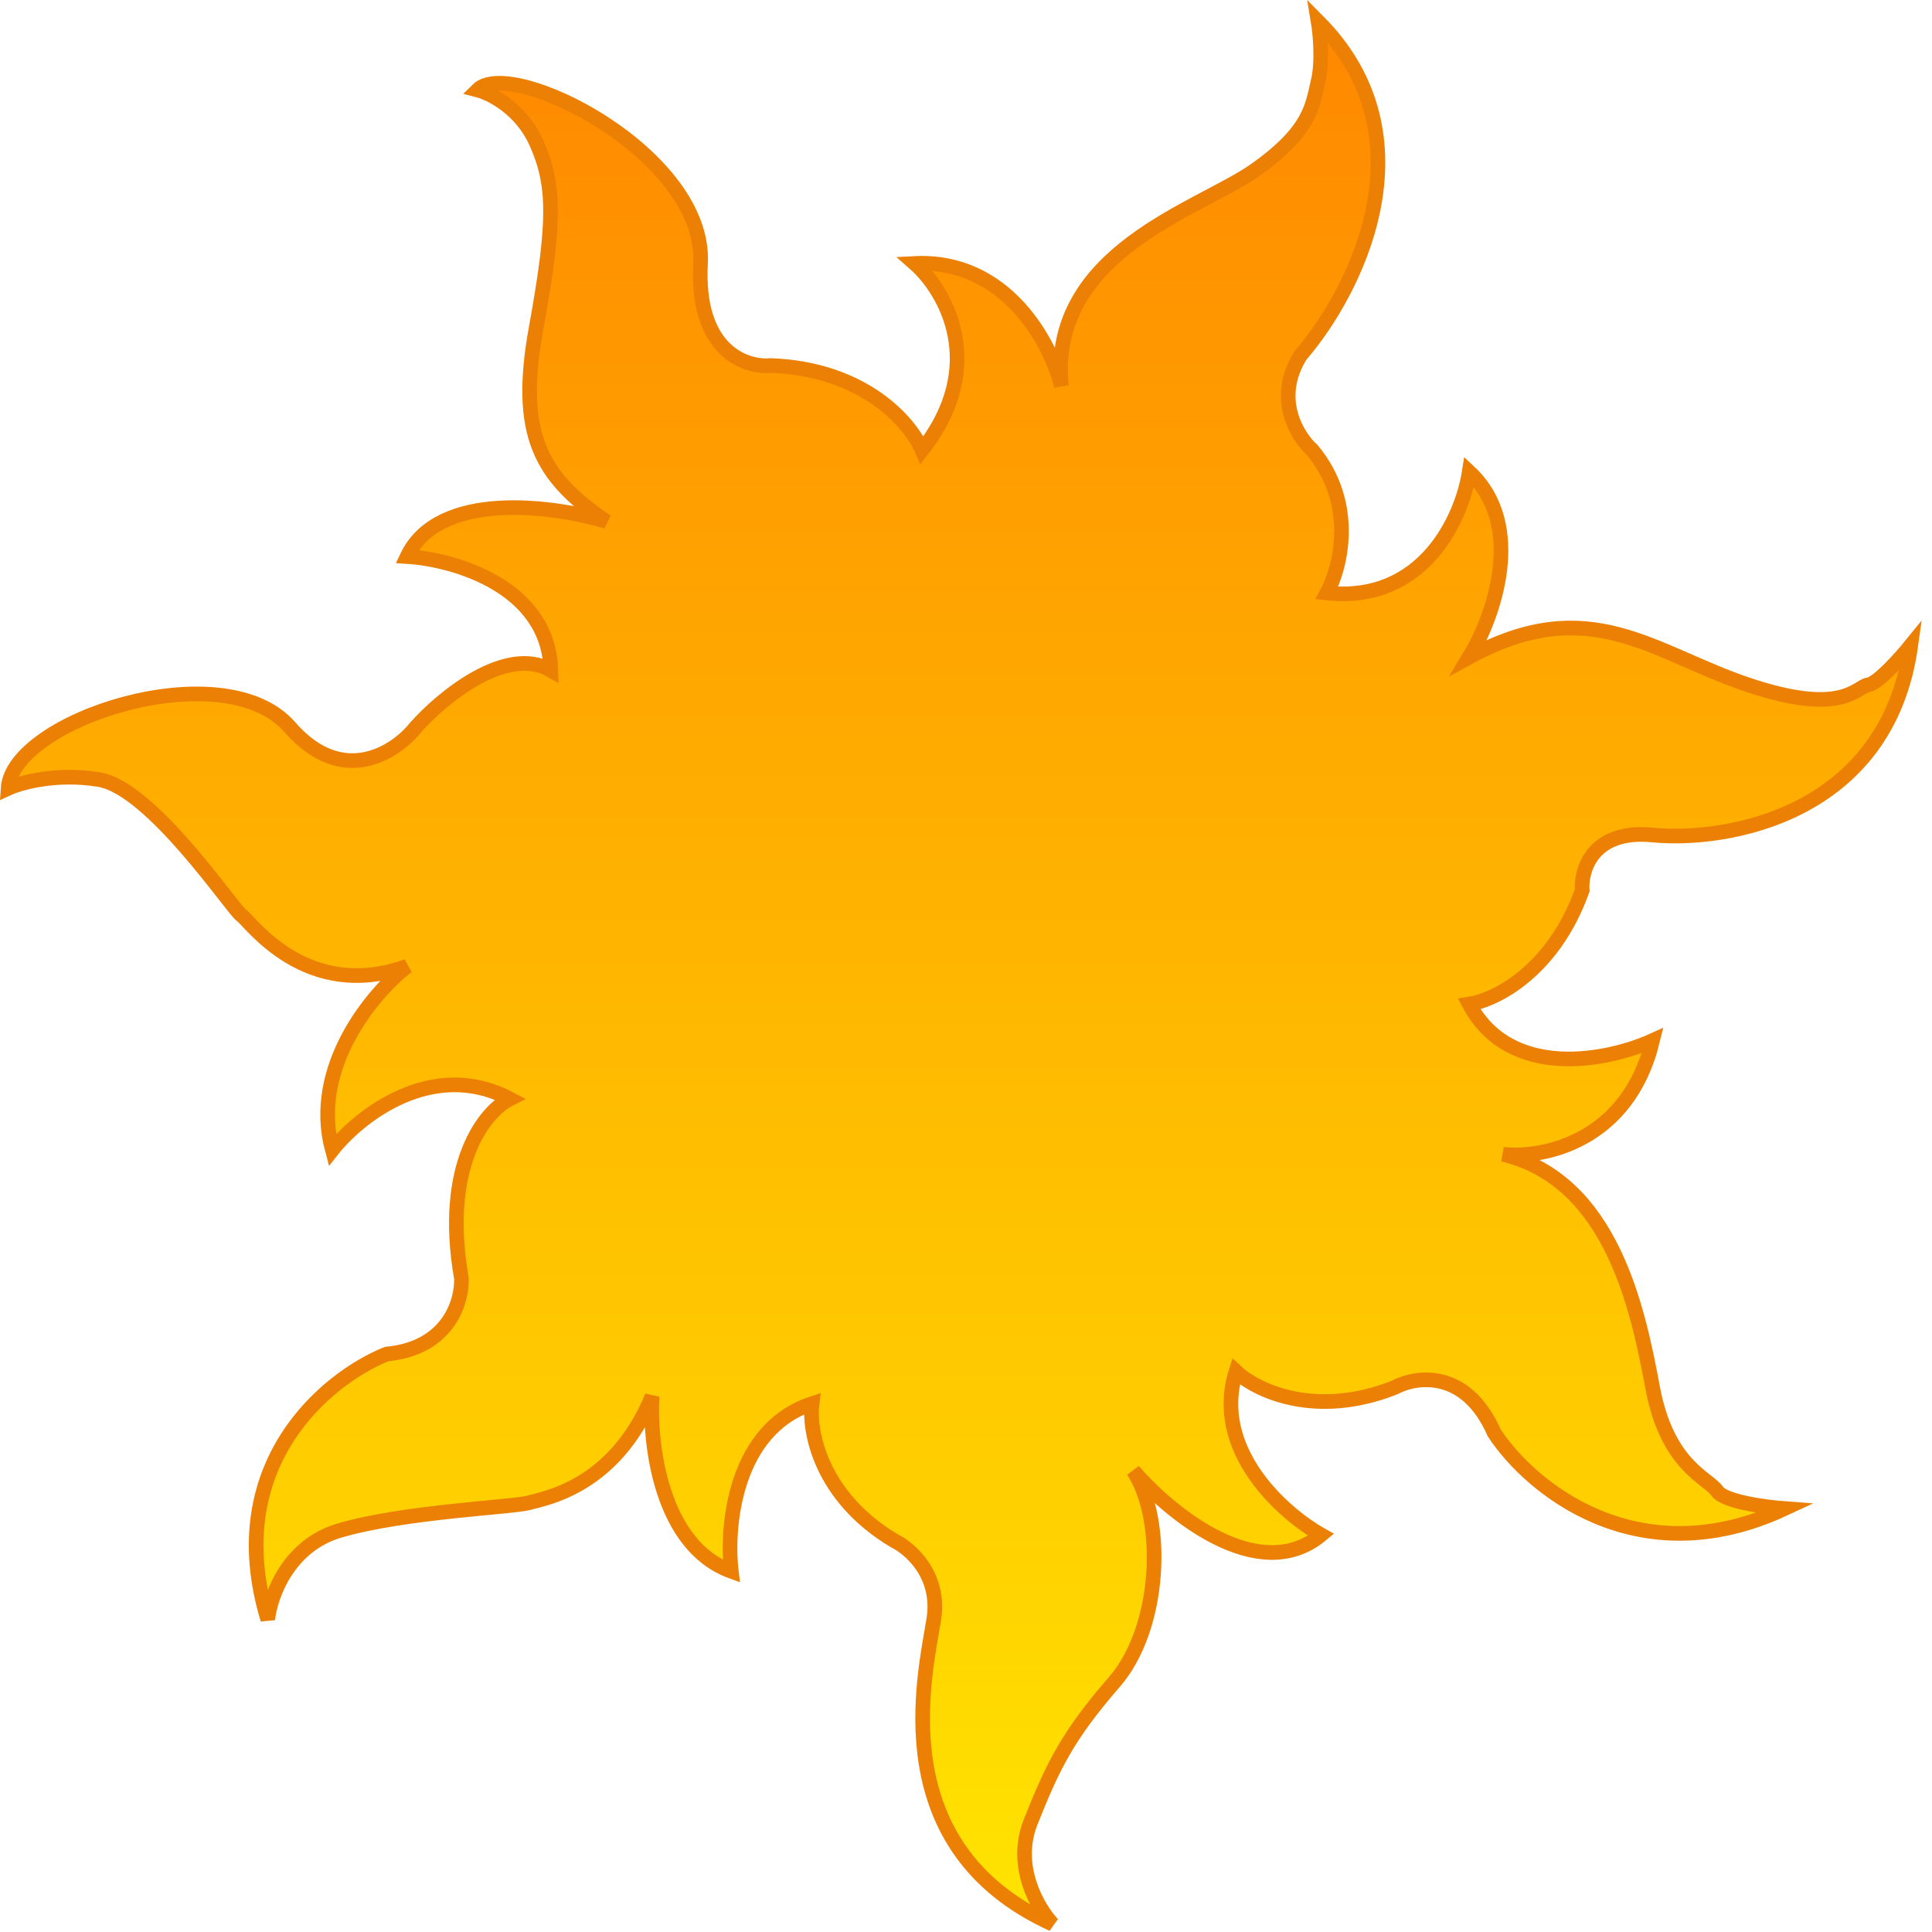
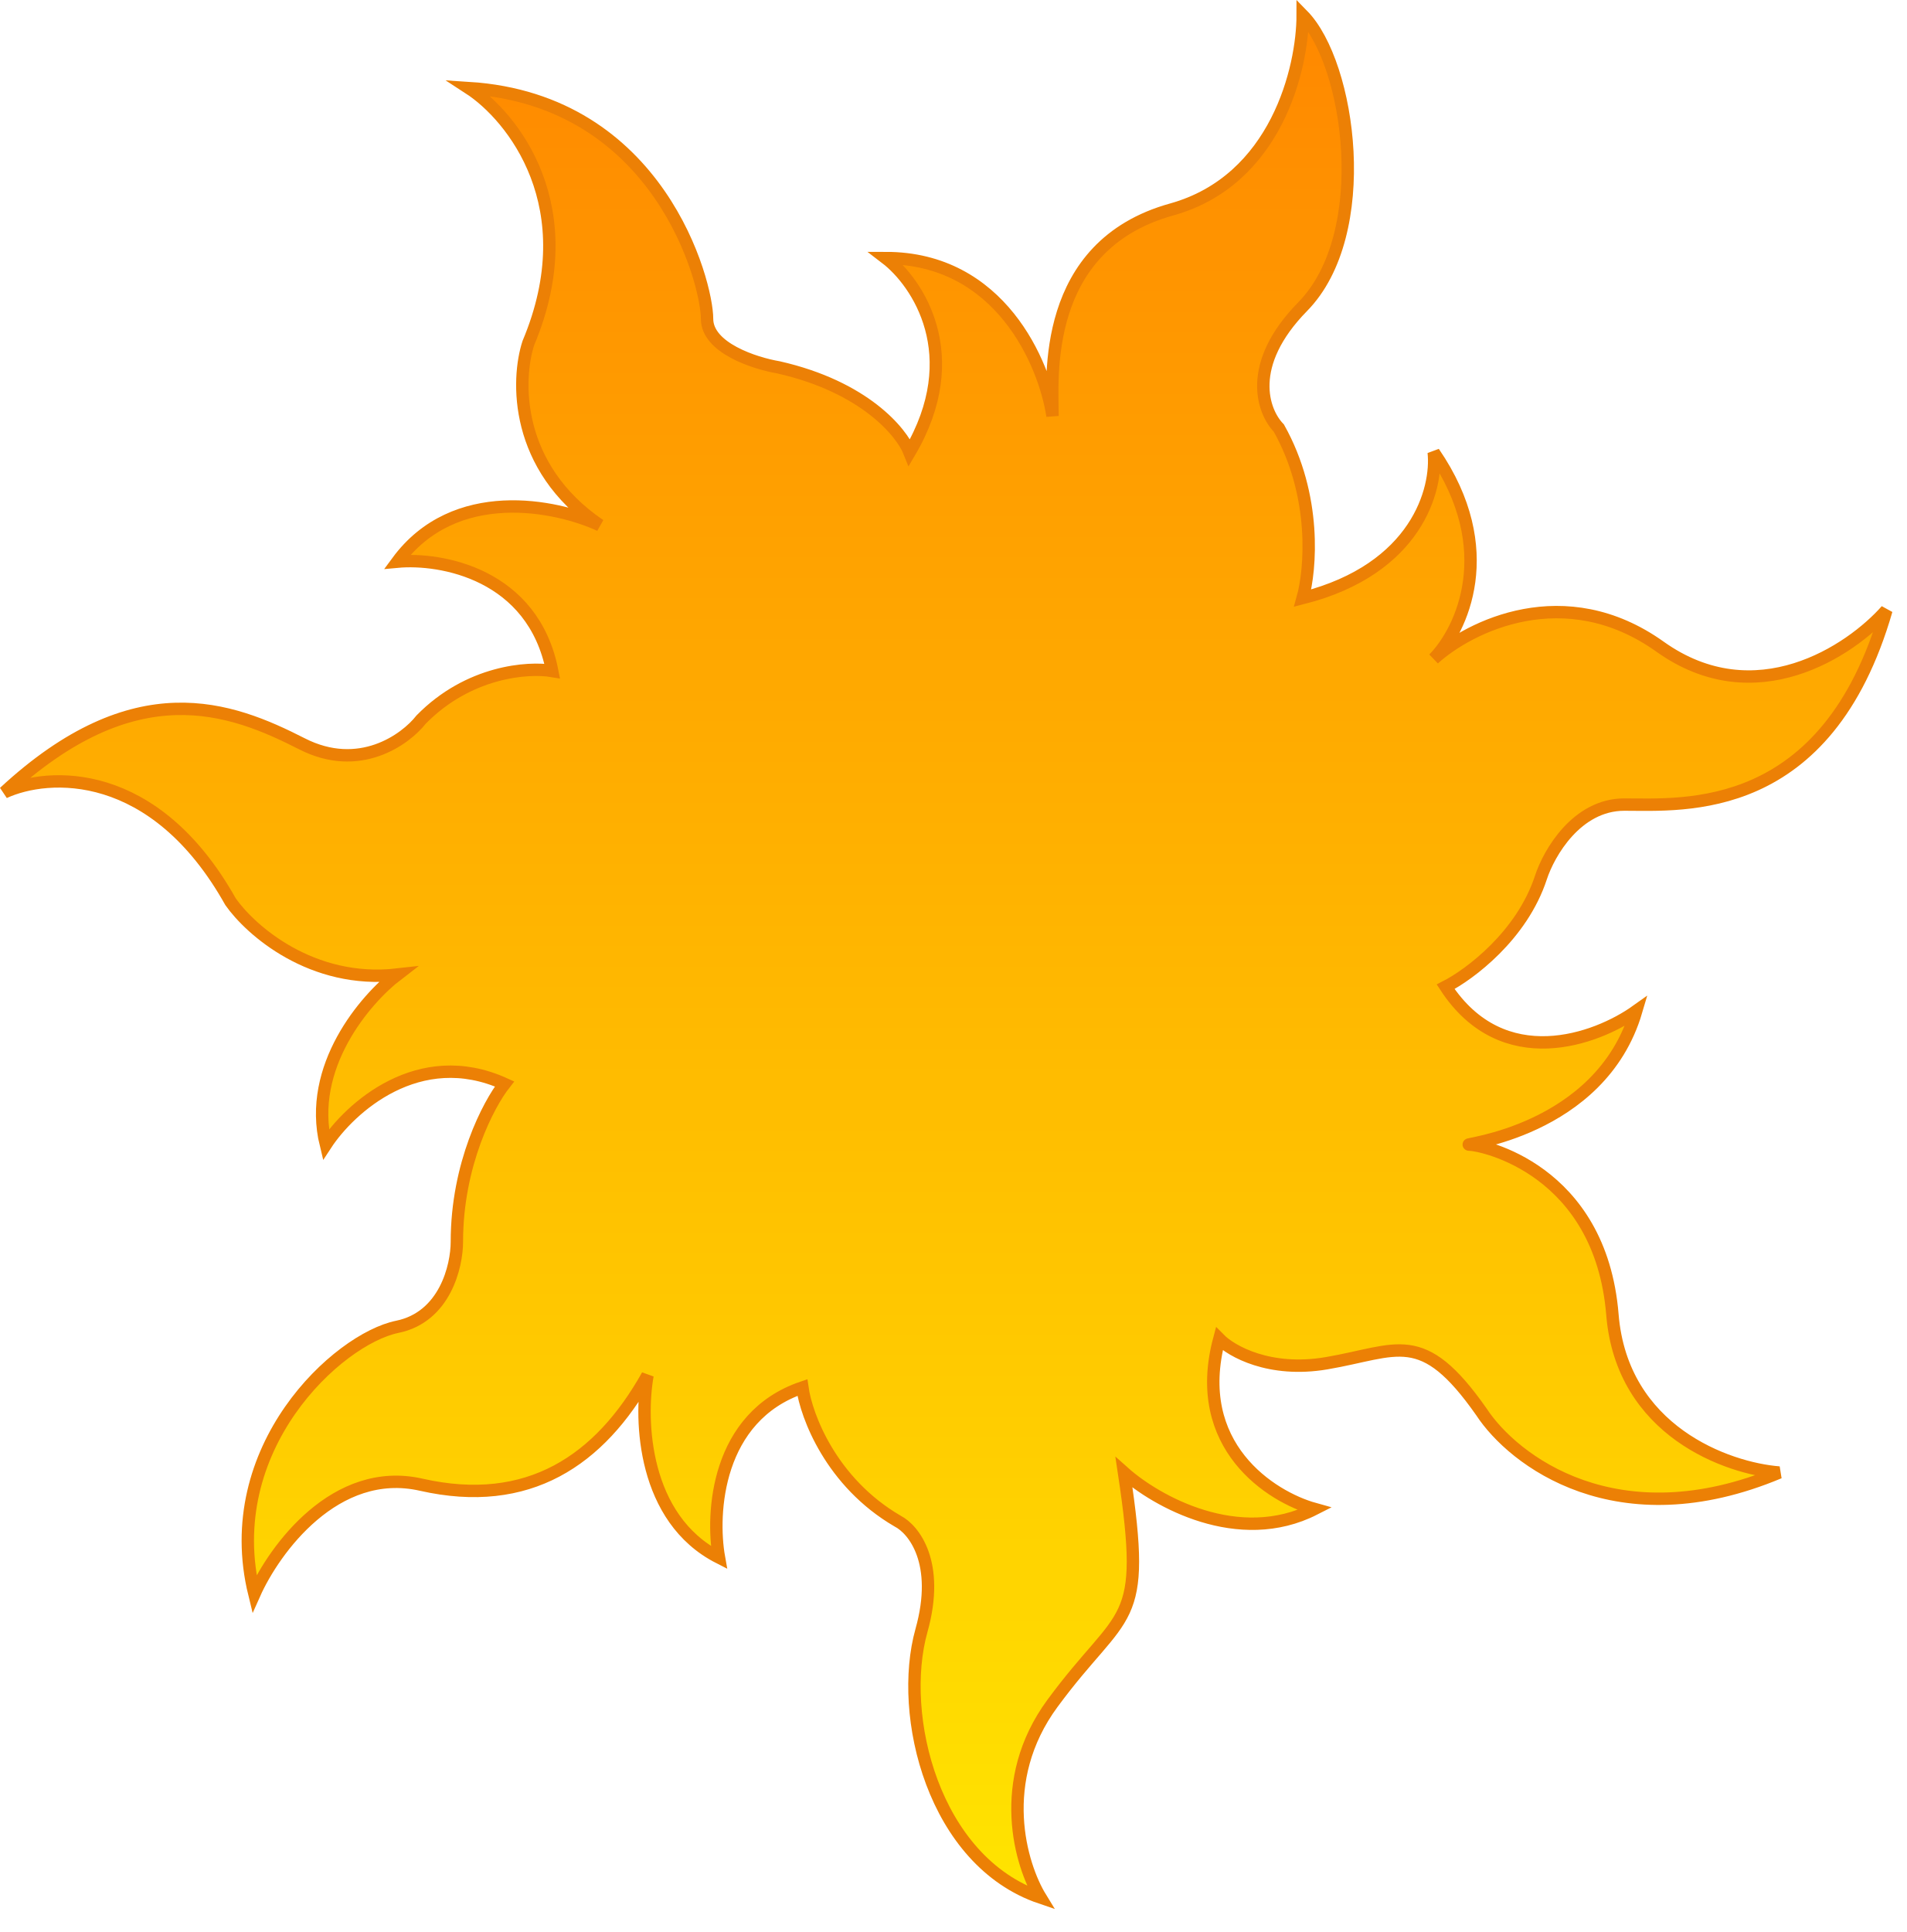
- <svg xmlns="http://www.w3.org/2000/svg" width="66" height="66" viewBox="0 0 66 66" fill="none">
-   <path d="M26.337 12.487C29.544 12.606 31.114 14.463 31.498 15.376C33.784 12.467 32.284 9.913 31.248 9C34.375 8.841 35.892 11.723 36.259 13.184C35.808 8.602 40.97 7.157 42.875 5.812C44.779 4.468 44.829 3.621 45.03 2.774C45.19 2.097 45.096 1.13 45.03 0.732C48.999 4.717 46.282 9.996 44.428 12.138C43.506 13.612 44.311 14.911 44.829 15.376C46.353 17.209 45.798 19.393 45.33 20.257C48.658 20.616 49.958 17.65 50.192 16.123C52.156 17.956 51.01 21.104 50.192 22.448C54.301 20.207 56.456 22.299 59.714 23.395C62.971 24.491 63.422 23.445 63.823 23.395C64.144 23.355 64.926 22.482 65.276 22.05C64.475 27.828 59.012 28.774 56.456 28.525C54.411 28.326 54 29.704 54.05 30.418C53.048 33.207 51.06 34.17 50.192 34.303C51.595 36.933 54.953 36.229 56.456 35.548C55.614 39.015 52.697 39.583 51.344 39.433C55.053 40.33 55.955 44.713 56.456 47.402C56.957 50.092 58.36 50.491 58.661 50.939C58.902 51.297 60.298 51.487 60.966 51.536C55.915 53.888 52.246 50.789 51.044 48.947C50.081 46.755 48.371 47.004 47.636 47.402C44.909 48.478 42.891 47.485 42.223 46.855C41.381 49.524 43.81 51.686 45.13 52.433C43.005 54.186 39.968 51.703 38.715 50.242C39.818 51.935 39.667 55.621 38.064 57.464C36.46 59.307 35.959 60.353 35.207 62.245C34.606 63.76 35.458 65.201 35.959 65.732C30.145 63.092 31.599 57.215 31.899 55.322C32.14 53.808 31.098 52.898 30.546 52.632C28.02 51.118 27.623 48.88 27.74 47.95C25.094 48.827 24.8 52.134 24.983 53.678C22.578 52.802 22.177 49.328 22.277 47.701C20.974 50.839 18.569 51.188 18.067 51.337C17.566 51.487 13.808 51.636 11.602 52.284C9.838 52.802 9.23 54.525 9.147 55.322C7.543 50.022 11.185 47.07 13.206 46.257C15.331 46.058 15.796 44.447 15.762 43.667C15.081 39.762 16.581 37.955 17.416 37.54C14.77 36.146 12.271 38.121 11.352 39.284C10.59 36.455 12.739 33.921 13.908 33.008C10.45 34.253 8.545 31.464 8.245 31.265C7.944 31.065 5.188 26.931 3.384 26.632C1.94 26.393 0.711 26.732 0.276 26.931C0.427 24.59 7.643 22.249 9.899 24.839C11.703 26.911 13.524 25.703 14.209 24.839C15.111 23.826 17.296 22.02 18.819 22.897C18.739 20.028 15.511 19.111 13.908 19.012C14.99 16.74 18.903 17.268 20.724 17.816C18.418 16.272 17.666 14.778 18.318 11.192C18.97 7.606 18.97 6.31 18.318 4.866C17.797 3.71 16.764 3.189 16.313 3.073C17.466 1.927 24.131 5.265 23.931 9C23.771 11.989 25.468 12.57 26.337 12.487Z" fill="url(#paint0_linear_342_305)" stroke="#EC8005" stroke-width="0.5" />
+ <svg xmlns="http://www.w3.org/2000/svg" width="77" height="78" viewBox="0 0 77 78" fill="none">
+   <path d="M31.436 14.831C34.899 15.616 36.406 17.446 36.727 18.263C39.036 14.341 37.048 11.399 35.765 10.418C40.383 10.418 42.178 14.668 42.499 16.793C42.499 15.322 42.018 9.928 47.309 8.457C51.542 7.28 52.6 2.737 52.6 0.612C54.524 2.573 55.486 9.438 52.6 12.38C50.291 14.733 50.997 16.629 51.638 17.283C53.178 20.029 52.921 23.003 52.6 24.147C57.218 22.971 58.052 19.734 57.891 18.263C60.585 22.186 59.014 25.455 57.891 26.599C59.334 25.291 63.183 23.363 67.031 26.109C70.879 28.854 74.727 26.272 76.17 24.638C73.765 32.973 67.993 32.483 65.588 32.483C63.664 32.483 62.541 34.444 62.221 35.425C61.451 37.778 59.334 39.347 58.373 39.838C60.681 43.368 64.465 41.962 66.069 40.818C64.626 45.721 58.853 46.212 59.334 46.212C59.816 46.212 64.626 47.193 65.107 53.076C65.491 57.783 69.756 59.287 71.841 59.45C65.299 62.196 61.098 58.96 59.816 56.999C57.41 53.567 56.448 54.547 53.562 55.038C51.254 55.43 49.714 54.547 49.233 54.057C48.079 58.372 51.318 60.431 53.081 60.922C50.003 62.49 46.668 60.595 45.385 59.45C46.347 65.825 45.385 64.844 42.499 68.767C40.19 71.905 41.216 75.304 42.018 76.612C37.689 75.141 36.246 69.257 37.208 65.825C37.977 63.079 36.887 61.739 36.246 61.412C33.552 59.843 32.558 57.162 32.398 56.018C28.934 57.195 28.71 61.085 29.031 62.883C25.952 61.314 25.824 57.326 26.145 55.528C24.221 58.96 21.334 60.922 17.005 59.941C13.542 59.156 11.073 62.556 10.271 64.354C8.828 58.47 13.638 54.057 16.043 53.567C17.967 53.174 18.448 51.115 18.448 50.134C18.448 46.996 19.731 44.577 20.372 43.76C16.909 42.191 14.119 44.741 13.157 46.212C12.388 43.074 14.761 40.328 16.043 39.347C12.58 39.74 10.111 37.549 9.309 36.405C6.231 30.914 1.934 31.175 0.17 31.992C5.461 27.089 9.309 28.56 12.195 30.031C14.504 31.208 16.364 29.868 17.005 29.05C18.929 27.089 21.334 26.926 22.297 27.089C21.527 23.167 17.807 22.513 16.043 22.676C18.352 19.538 22.457 20.388 24.221 21.205C20.757 18.852 20.854 15.322 21.334 13.851C23.643 8.359 20.693 4.698 18.929 3.554C26.626 4.044 28.55 11.399 28.55 12.87C28.55 14.047 30.474 14.668 31.436 14.831Z" fill="url(#paint0_linear_406_312)" stroke="#EC8005" stroke-width="0.5" />
  <defs>
-     <linearGradient id="paint0_linear_342_305" x1="32.776" y1="0.732" x2="32.776" y2="65.732" gradientUnits="userSpaceOnUse">
+     <linearGradient id="paint0_linear_406_312" x1="38.17" y1="0.612" x2="38.17" y2="76.612" gradientUnits="userSpaceOnUse">
      <stop stop-color="#FF8800" />
      <stop offset="1" stop-color="#FFE400" />
    </linearGradient>
  </defs>
</svg>
